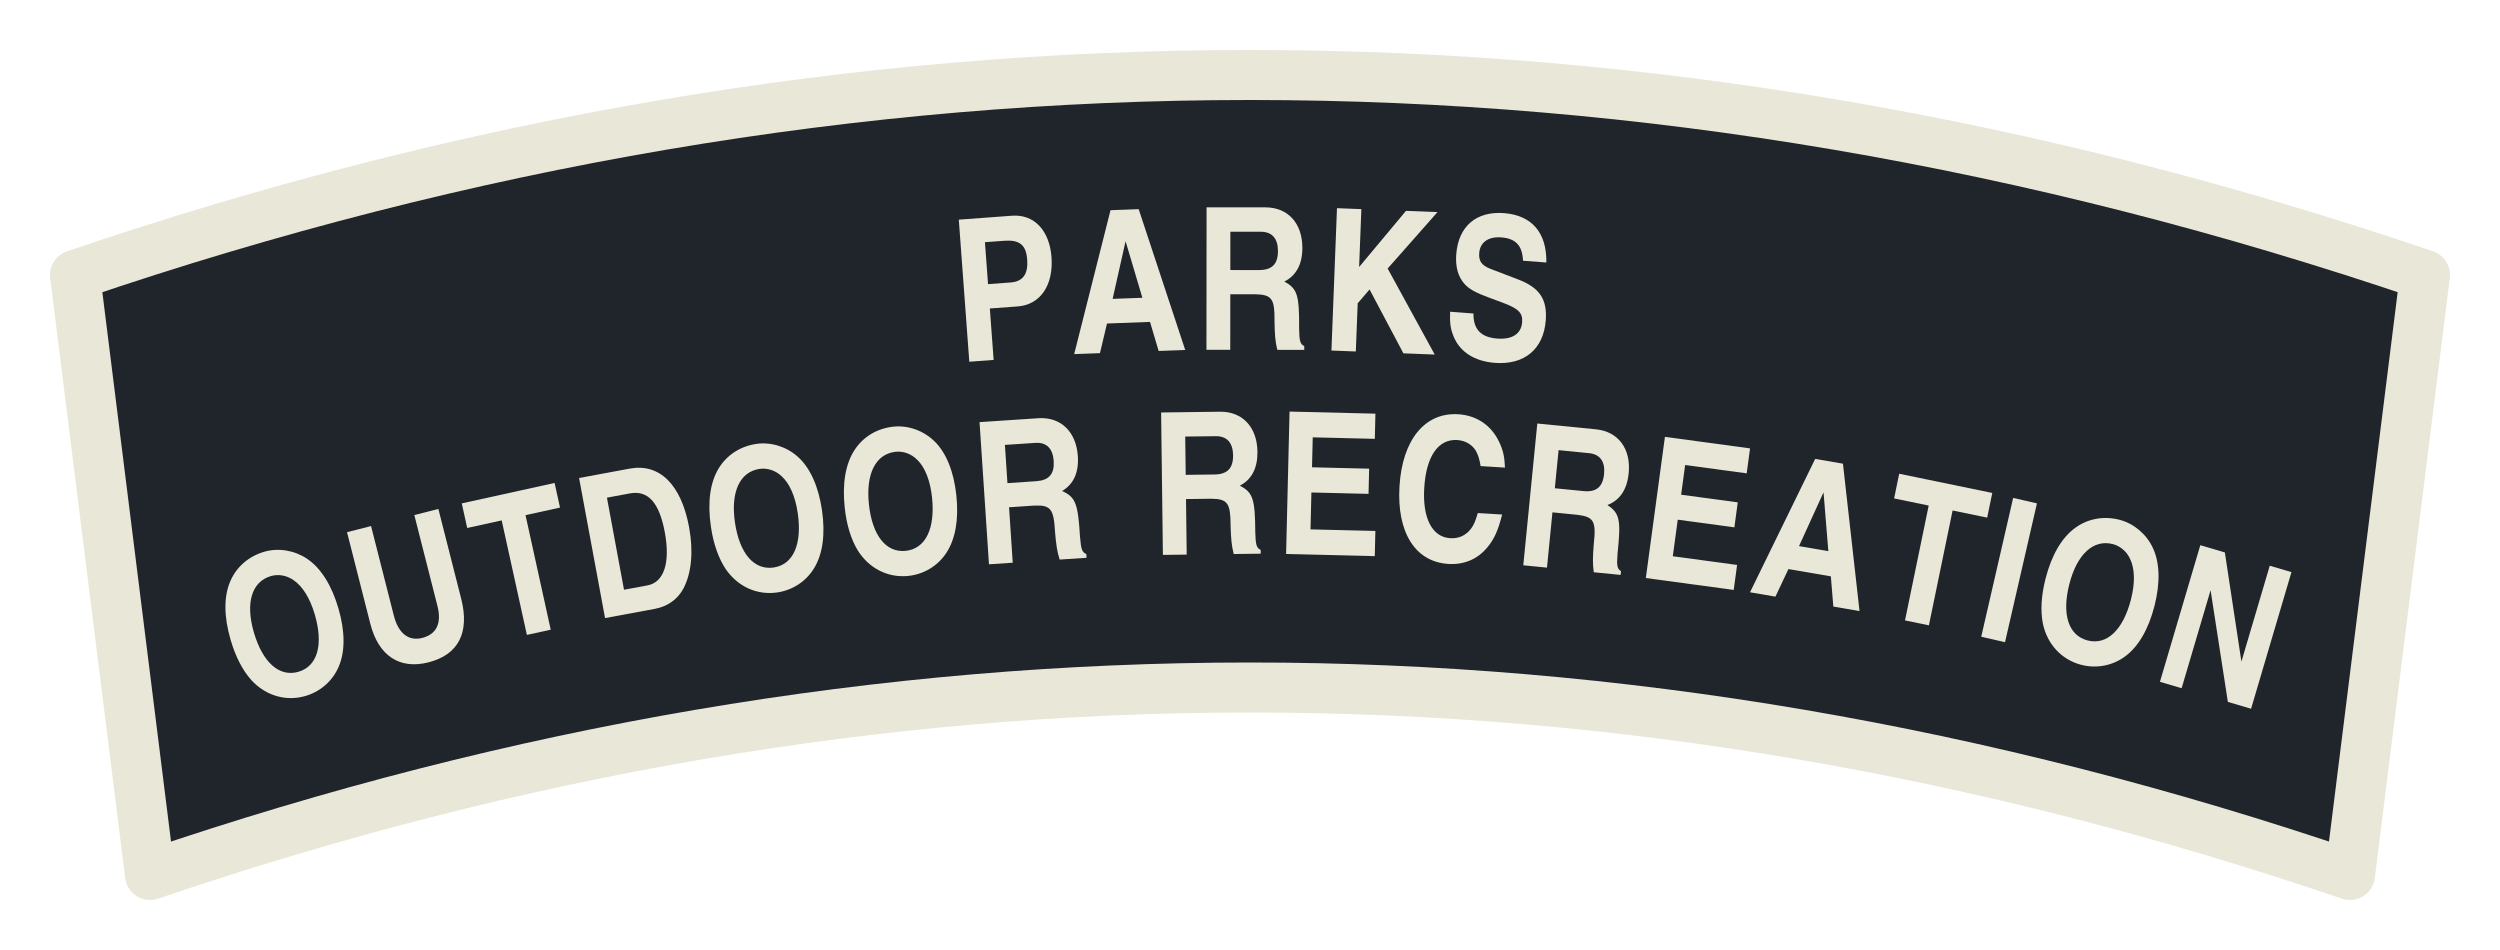
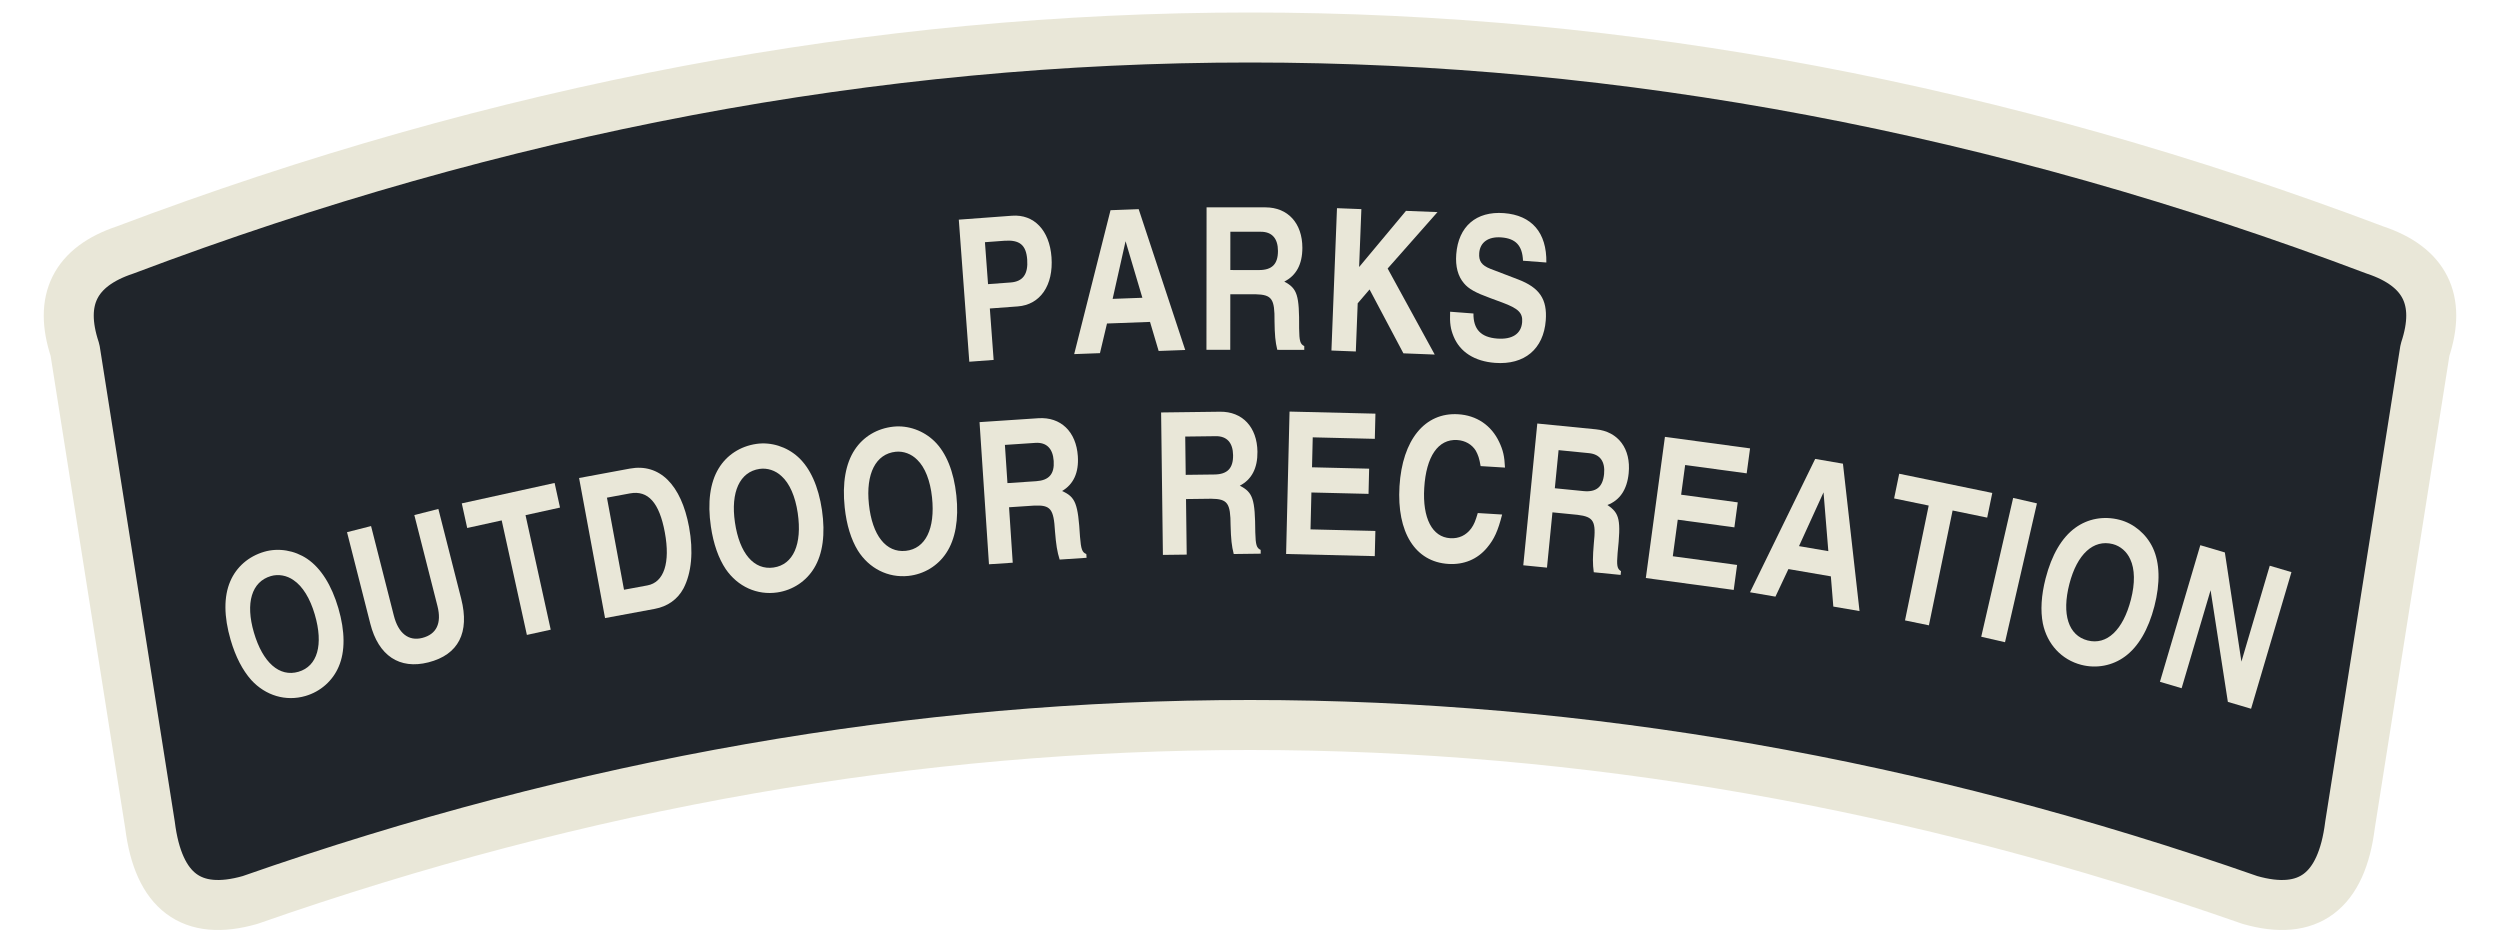
<svg xmlns="http://www.w3.org/2000/svg" viewBox="0 0 100 38" role="img">
  <g data-master-id="bc-detached-rocker-double-v1" data-master-geometry-hash="1eafa91a6ab8a936f08523cee4ec2c89b059ab47215e9ee1f593f27a03dc9eb1">
-     <path d="M3 11 Q50 -5 97 11 L94 35 Q50 20 6 35 Z" fill="#20252b" stroke="#e9e7d8" stroke-width="2" stroke-linejoin="round" stroke-linecap="round" data-component="shared-rocker-border" />
+     <path d="M5 10 Q50 -7 95 10 Q98 11 97 14 L94 33 Q93.5 37 90 36 Q50 22 10 36 Q6.5 37 6 33 L3 14 Q2 11 5 10 Z" fill="#20252b" stroke="#e9e7d8" stroke-width="2" stroke-linejoin="round" stroke-linecap="round" data-component="shared-rocker-border" />
  </g>
  <g data-alignment="parallel-curves-equal-ink-margins" transform="translate(0 2.492347)">
    <g data-caption="PARKS">
      <path d="M185 260H326C440 260 514 353 514 495C514 631 442 718 331 718H62V0H185ZM185 383V595H283C360 595 391 566 391 492C391 418 361 383 299 383Z" fill="#e9e7d8" transform="translate(40.44593 11.85296) rotate(-4.22569) scale(0.00793637 -0.00793637) translate(-273.5 0)" />
      <path d="M187 148H404L442 0H576L368 718H226L16 0H146ZM296 559 370 271H220Z" fill="#e9e7d8" transform="translate(45.18789 11.58954) rotate(-2.13124) scale(0.00793637 -0.00793637) translate(-296 0)" />
      <path d="M62 0H182V280H309C392 278 406 257 405 144C406 76 409 41 419 0H555V19C534 29 530 45 529 108C530 276 520 309 454 344C514 374 545 431 545 514C545 638 472 718 359 718H62ZM182 402V595H336C392 595 422 561 422 498C422 432 392 402 327 402Z" fill="#e9e7d8" transform="translate(50.11489 11.50005) rotate(0.05091) scale(0.00793637 -0.00793637) translate(-296 0)" />
      <path d="M194 243 251 315 434 0H592L338 424L578 718H419L194 426V718H71V0H194Z" fill="#e9e7d8" transform="translate(55.04171 11.59829) rotate(2.23283) scale(0.00793637 -0.00793637) translate(-296 0)" />
      <path d="M32 221C34 163 41 134 59 98C97 22 174 -19 277 -19C426 -19 516 69 516 214C516 321 472 376 362 409L218 452C173 466 156 486 156 527C156 581 195 614 261 614C334 614 370 581 379 505H497C488 655 406 737 265 737C125 737 41 653 41 512C41 450 58 402 91 369C116 343 153 326 228 305L291 287C374 263 398 243 398 196C398 137 355 104 279 104C196 104 155 142 150 221Z" fill="#e9e7d8" transform="translate(59.7832 11.87009) rotate(4.32666) scale(0.00793637 -0.00793637) translate(-273.5 0)" />
    </g>
    <g transform="translate(0 -0.8296862)">
      <g data-caption="OUTDOOR RECREATION">
        <path d="M323 737C241 737 167 703 117 642C64 578 36 481 36 358C36 269 51 194 79 135C126 39 216 -19 319 -19C398 -19 472 16 521 76C574 140 602 237 602 359C602 480 574 578 521 642C472 701 398 737 323 737ZM321 610C360 610 399 591 425 558C460 516 479 447 479 362C479 203 419 108 319 108C219 108 159 203 159 361C159 516 220 610 321 610Z" fill="#e9e7d8" transform="translate(12.17913 26.03107) rotate(-16.30353) scale(0.00793637 -0.00793637) translate(-319 0)" />
        <path d="M534 718H409V245C409 155 369 108 295 108C224 108 184 160 184 252V718H59V242C59 76 144 -19 295 -19C451 -19 534 75 534 251Z" fill="#e9e7d8" transform="translate(17.10855 24.68323) rotate(-14.27143) scale(0.00793637 -0.00793637) translate(-296 0)" />
        <path d="M312 591H490V718H11V591H189V0H312Z" fill="#e9e7d8" transform="translate(21.55207 23.6293) rotate(-12.40752) scale(0.00793637 -0.00793637) translate(-250.5 0)" />
        <path d="M62 0H317C382 0 439 26 478 75C532 144 562 249 562 374C562 592 474 718 322 718H62ZM182 595H300C393 595 437 522 437 370C437 214 387 123 302 123H182Z" fill="#e9e7d8" transform="translate(26.02784 22.72208) rotate(-10.50274) scale(0.00793637 -0.00793637) translate(-296 0)" />
        <path d="M323 737C241 737 167 703 117 642C64 578 36 481 36 358C36 269 51 194 79 135C126 39 216 -19 319 -19C398 -19 472 16 521 76C574 140 602 237 602 359C602 480 574 578 521 642C472 701 398 737 323 737ZM321 610C360 610 399 591 425 558C460 516 479 447 479 362C479 203 419 108 319 108C219 108 159 203 159 361C159 516 220 610 321 610Z" fill="#e9e7d8" transform="translate(31.06927 21.88574) rotate(-8.32897) scale(0.00793637 -0.00793637) translate(-319 0)" />
        <path d="M323 737C241 737 167 703 117 642C64 578 36 481 36 358C36 269 51 194 79 135C126 39 216 -19 319 -19C398 -19 472 16 521 76C574 140 602 237 602 359C602 480 574 578 521 642C472 701 398 737 323 737ZM321 610C360 610 399 591 425 558C460 516 479 447 479 362C479 203 419 108 319 108C219 108 159 203 159 361C159 516 220 610 321 610Z" fill="#e9e7d8" transform="translate(36.32051 21.22358) rotate(-6.03887) scale(0.00793637 -0.00793637) translate(-319 0)" />
        <path d="M62 0H182V280H309C392 278 406 257 405 144C406 76 409 41 419 0H555V19C534 29 530 45 529 108C530 276 520 309 454 344C514 374 545 431 545 514C545 638 472 718 359 718H62ZM182 402V595H336C392 595 422 561 422 498C422 432 392 402 327 402Z" fill="#e9e7d8" transform="translate(41.41199 20.78519) rotate(-3.79974) scale(0.00793637 -0.00793637) translate(-296 0)" />
        <path d="M62 0H182V280H309C392 278 406 257 405 144C406 76 409 41 419 0H555V19C534 29 530 45 529 108C530 276 520 309 454 344C514 374 545 431 545 514C545 638 472 718 359 718H62ZM182 402V595H336C392 595 422 561 422 498C422 432 392 402 327 402Z" fill="#e9e7d8" transform="translate(48.37309 20.51024) rotate(-0.72084) scale(0.00793637 -0.00793637) translate(-296 0)" />
        <path d="M495 718H62V0H509V127H182V313H470V440H182V591H495Z" fill="#e9e7d8" transform="translate(53.12227 20.5377) rotate(1.3832) scale(0.00793637 -0.00793637) translate(-273.5 0)" />
        <path d="M561 483C555 540 546 570 524 610C479 692 402 737 309 737C141 737 36 591 36 357C36 124 138 -19 306 -19C384 -19 450 13 495 74C529 120 545 162 561 246H438C429 206 423 188 410 167C386 130 351 111 307 111C216 111 161 203 161 356C161 515 216 607 312 607C353 607 388 589 409 559C422 538 429 522 438 483Z" fill="#e9e7d8" transform="translate(57.86726 20.73933) rotate(3.48166) scale(0.00793637 -0.00793637) translate(-296 0)" />
        <path d="M62 0H182V280H309C392 278 406 257 405 144C406 76 409 41 419 0H555V19C534 29 530 45 529 108C530 276 520 309 454 344C514 374 545 431 545 514C545 638 472 718 359 718H62ZM182 402V595H336C392 595 422 561 422 498C422 432 392 402 327 402Z" fill="#e9e7d8" transform="translate(62.77944 21.1315) rotate(5.6442) scale(0.00793637 -0.00793637) translate(-296 0)" />
        <path d="M495 718H62V0H509V127H182V313H470V440H182V591H495Z" fill="#e9e7d8" transform="translate(67.49651 21.68372) rotate(7.70584) scale(0.00793637 -0.00793637) translate(-273.5 0)" />
        <path d="M187 148H404L442 0H576L368 718H226L16 0H146ZM296 559 370 271H220Z" fill="#e9e7d8" transform="translate(72.19084 22.40412) rotate(9.73782) scale(0.00793637 -0.00793637) translate(-296 0)" />
        <path d="M312 591H490V718H11V591H189V0H312Z" fill="#e9e7d8" transform="translate(76.67821 23.25207) rotate(11.65745) scale(0.00793637 -0.00793637) translate(-250.5 0)" />
        <path d="M175 718H52V0H175Z" fill="#e9e7d8" transform="translate(79.729 23.91748) rotate(12.94781) scale(0.00793637 -0.00793637) translate(-114 0)" />
        <path d="M323 737C241 737 167 703 117 642C64 578 36 481 36 358C36 269 51 194 79 135C126 39 216 -19 319 -19C398 -19 472 16 521 76C574 140 602 237 602 359C602 480 574 578 521 642C472 701 398 737 323 737ZM321 610C360 610 399 591 425 558C460 516 479 447 479 362C479 203 419 108 319 108C219 108 159 203 159 361C159 516 220 610 321 610Z" fill="#e9e7d8" transform="translate(83.29088 24.78545) rotate(14.43754) scale(0.00793637 -0.00793637) translate(-319 0)" />
        <path d="M422 214 186 718H57V0H171V515L414 0H536V718H422Z" fill="#e9e7d8" transform="translate(88.21644 26.14737) rotate(16.46486) scale(0.00793637 -0.00793637) translate(-296 0)" />
      </g>
    </g>
  </g>
</svg>
